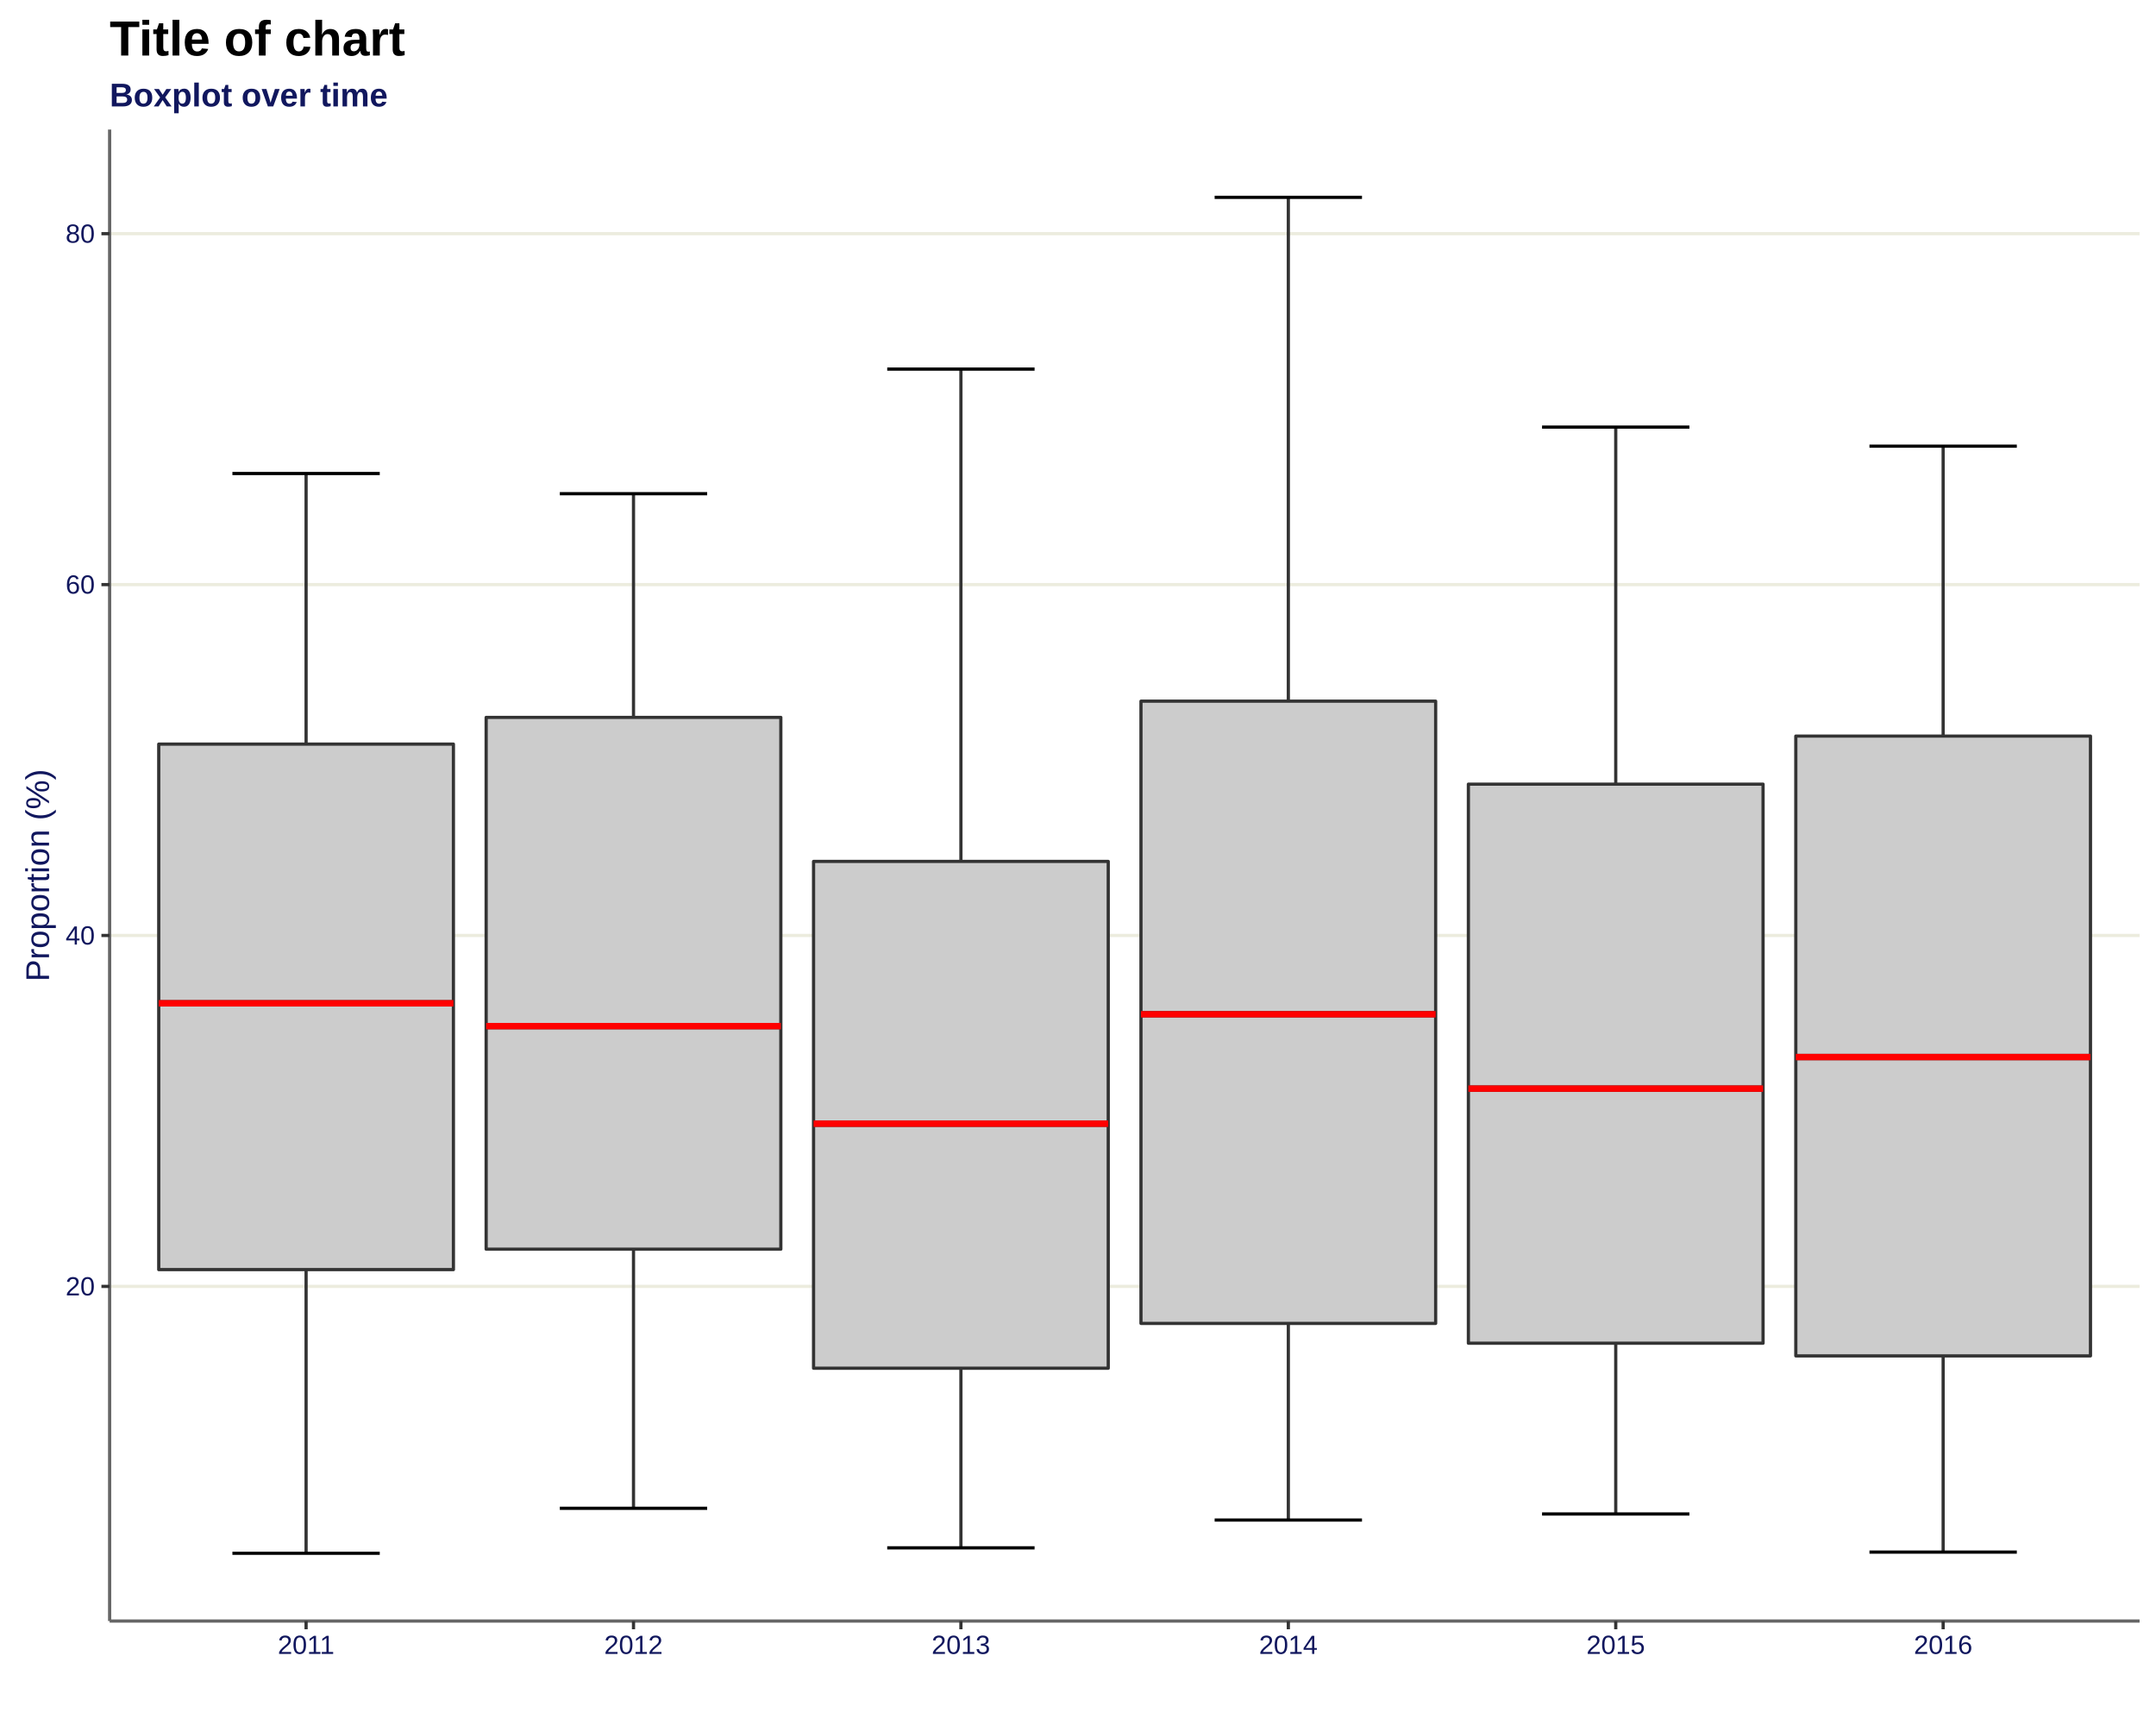
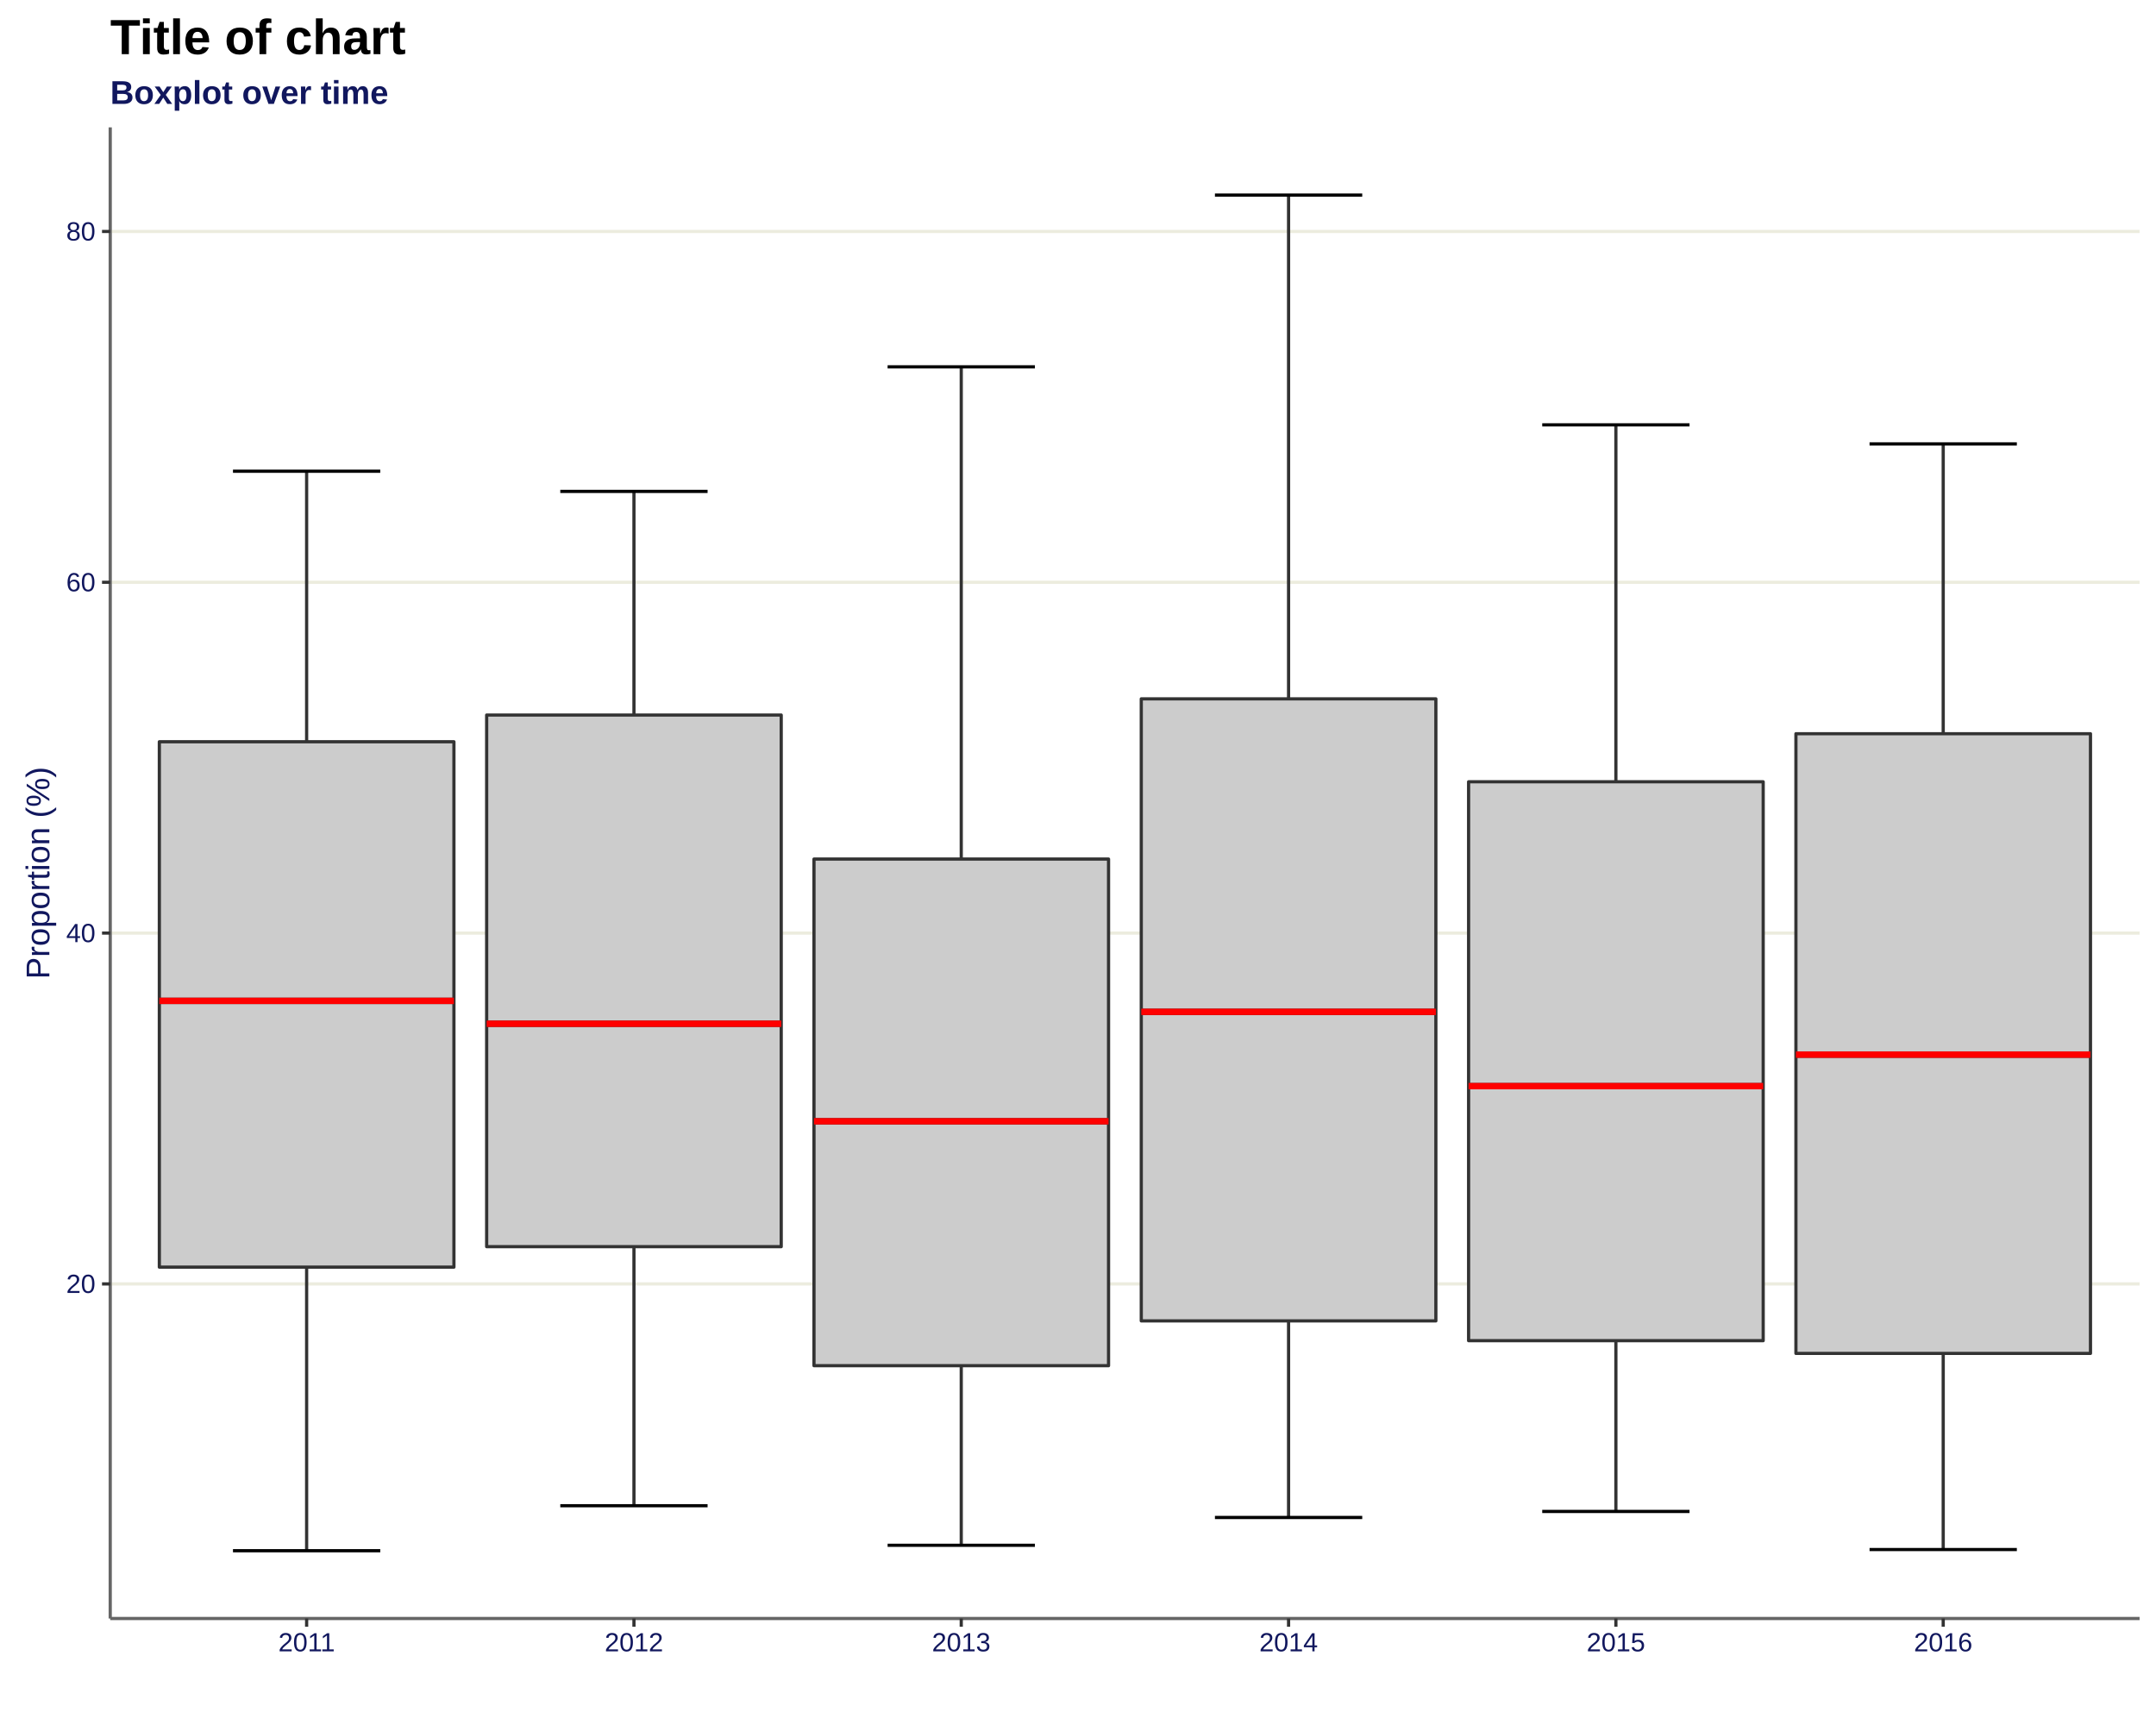
<svg xmlns="http://www.w3.org/2000/svg" viewBox="0 0 720.00 576.00">
  <defs>
    <style type="text/css">
    line, polyline, polygon, path, rect, circle {
      fill: none;
      stroke: #000000;
      stroke-linecap: round;
      stroke-linejoin: round;
      stroke-miterlimit: 10.00;
    }
  </style>
  </defs>
  <rect width="100%" height="100%" style="stroke: none; fill: #FFFFFF;" />
  <defs>
-     <clipPath id="cpMzYuNjF8NzE0LjUyfDU0MS4yOXw0My4yNg==">
-       <rect x="36.61" y="43.26" width="677.91" height="498.04" />
+     <clipPath id="cpMzYuODF8NzE0LjUyfDU0MC40NHw0Mi41Mg==">
+       <rect x="36.81" y="42.52" width="677.71" height="497.91" />
    </clipPath>
  </defs>
-   <polyline points="36.61,429.54 714.52,429.54 " style="stroke-width: 1.07; stroke: #ECECDE; stroke-linecap: butt;" clip-path="url(#cpMzYuNjF8NzE0LjUyfDU0MS4yOXw0My4yNg==)" />
-   <polyline points="36.61,312.37 714.52,312.37 " style="stroke-width: 1.07; stroke: #ECECDE; stroke-linecap: butt;" clip-path="url(#cpMzYuNjF8NzE0LjUyfDU0MS4yOXw0My4yNg==)" />
-   <polyline points="36.61,195.20 714.52,195.20 " style="stroke-width: 1.07; stroke: #ECECDE; stroke-linecap: butt;" clip-path="url(#cpMzYuNjF8NzE0LjUyfDU0MS4yOXw0My4yNg==)" />
-   <polyline points="36.61,78.03 714.52,78.03 " style="stroke-width: 1.07; stroke: #ECECDE; stroke-linecap: butt;" clip-path="url(#cpMzYuNjF8NzE0LjUyfDU0MS4yOXw0My4yNg==)" />
-   <line x1="102.22" y1="248.47" x2="102.22" y2="158.11" style="stroke-width: 1.07; stroke: #333333; stroke-linecap: butt;" clip-path="url(#cpMzYuNjF8NzE0LjUyfDU0MS4yOXw0My4yNg==)" />
-   <line x1="102.22" y1="423.94" x2="102.22" y2="518.66" style="stroke-width: 1.07; stroke: #333333; stroke-linecap: butt;" clip-path="url(#cpMzYuNjF8NzE0LjUyfDU0MS4yOXw0My4yNg==)" />
-   <polygon points="53.01,248.47 53.01,423.94 151.42,423.94 151.42,248.47 53.01,248.47 " style="stroke-width: 1.07; stroke: #333333; fill: #CCCCCC;" clip-path="url(#cpMzYuNjF8NzE0LjUyfDU0MS4yOXw0My4yNg==)" />
-   <line x1="53.01" y1="335.02" x2="151.42" y2="335.02" style="stroke-width: 2.13; stroke: #333333; stroke-linecap: butt;" clip-path="url(#cpMzYuNjF8NzE0LjUyfDU0MS4yOXw0My4yNg==)" />
-   <line x1="211.56" y1="239.55" x2="211.56" y2="164.85" style="stroke-width: 1.07; stroke: #333333; stroke-linecap: butt;" clip-path="url(#cpMzYuNjF8NzE0LjUyfDU0MS4yOXw0My4yNg==)" />
-   <line x1="211.56" y1="417.11" x2="211.56" y2="503.63" style="stroke-width: 1.07; stroke: #333333; stroke-linecap: butt;" clip-path="url(#cpMzYuNjF8NzE0LjUyfDU0MS4yOXw0My4yNg==)" />
-   <polygon points="162.35,239.55 162.35,417.11 260.76,417.11 260.76,239.55 162.35,239.55 " style="stroke-width: 1.07; stroke: #333333; fill: #CCCCCC;" clip-path="url(#cpMzYuNjF8NzE0LjUyfDU0MS4yOXw0My4yNg==)" />
-   <line x1="162.35" y1="342.64" x2="260.76" y2="342.64" style="stroke-width: 2.13; stroke: #333333; stroke-linecap: butt;" clip-path="url(#cpMzYuNjF8NzE0LjUyfDU0MS4yOXw0My4yNg==)" />
-   <line x1="320.90" y1="287.64" x2="320.90" y2="123.25" style="stroke-width: 1.07; stroke: #333333; stroke-linecap: butt;" clip-path="url(#cpMzYuNjF8NzE0LjUyfDU0MS4yOXw0My4yNg==)" />
-   <line x1="320.90" y1="456.86" x2="320.90" y2="516.84" style="stroke-width: 1.07; stroke: #333333; stroke-linecap: butt;" clip-path="url(#cpMzYuNjF8NzE0LjUyfDU0MS4yOXw0My4yNg==)" />
-   <polygon points="271.69,287.64 271.69,456.86 370.10,456.86 370.10,287.64 271.69,287.64 " style="stroke-width: 1.07; stroke: #333333; fill: #CCCCCC;" clip-path="url(#cpMzYuNjF8NzE0LjUyfDU0MS4yOXw0My4yNg==)" />
-   <line x1="271.69" y1="375.22" x2="370.10" y2="375.22" style="stroke-width: 2.13; stroke: #333333; stroke-linecap: butt;" clip-path="url(#cpMzYuNjF8NzE0LjUyfDU0MS4yOXw0My4yNg==)" />
-   <line x1="430.24" y1="234.13" x2="430.24" y2="65.89" style="stroke-width: 1.07; stroke: #333333; stroke-linecap: butt;" clip-path="url(#cpMzYuNjF8NzE0LjUyfDU0MS4yOXw0My4yNg==)" />
-   <line x1="430.24" y1="441.90" x2="430.24" y2="507.56" style="stroke-width: 1.07; stroke: #333333; stroke-linecap: butt;" clip-path="url(#cpMzYuNjF8NzE0LjUyfDU0MS4yOXw0My4yNg==)" />
-   <polygon points="381.03,234.13 381.03,441.90 479.44,441.90 479.44,234.13 381.03,234.13 " style="stroke-width: 1.07; stroke: #333333; fill: #CCCCCC;" clip-path="url(#cpMzYuNjF8NzE0LjUyfDU0MS4yOXw0My4yNg==)" />
-   <line x1="381.03" y1="338.68" x2="479.44" y2="338.68" style="stroke-width: 2.13; stroke: #333333; stroke-linecap: butt;" clip-path="url(#cpMzYuNjF8NzE0LjUyfDU0MS4yOXw0My4yNg==)" />
-   <line x1="539.58" y1="261.84" x2="539.58" y2="142.62" style="stroke-width: 1.07; stroke: #333333; stroke-linecap: butt;" clip-path="url(#cpMzYuNjF8NzE0LjUyfDU0MS4yOXw0My4yNg==)" />
-   <line x1="539.58" y1="448.51" x2="539.58" y2="505.54" style="stroke-width: 1.07; stroke: #333333; stroke-linecap: butt;" clip-path="url(#cpMzYuNjF8NzE0LjUyfDU0MS4yOXw0My4yNg==)" />
-   <polygon points="490.37,261.84 490.37,448.51 588.78,448.51 588.78,261.84 490.37,261.84 " style="stroke-width: 1.07; stroke: #333333; fill: #CCCCCC;" clip-path="url(#cpMzYuNjF8NzE0LjUyfDU0MS4yOXw0My4yNg==)" />
-   <line x1="490.37" y1="363.50" x2="588.78" y2="363.50" style="stroke-width: 2.13; stroke: #333333; stroke-linecap: butt;" clip-path="url(#cpMzYuNjF8NzE0LjUyfDU0MS4yOXw0My4yNg==)" />
-   <line x1="648.92" y1="245.79" x2="648.92" y2="148.98" style="stroke-width: 1.07; stroke: #333333; stroke-linecap: butt;" clip-path="url(#cpMzYuNjF8NzE0LjUyfDU0MS4yOXw0My4yNg==)" />
-   <line x1="648.92" y1="452.75" x2="648.92" y2="518.27" style="stroke-width: 1.07; stroke: #333333; stroke-linecap: butt;" clip-path="url(#cpMzYuNjF8NzE0LjUyfDU0MS4yOXw0My4yNg==)" />
-   <polygon points="599.71,245.79 599.71,452.75 698.12,452.75 698.12,245.79 599.71,245.79 " style="stroke-width: 1.07; stroke: #333333; fill: #CCCCCC;" clip-path="url(#cpMzYuNjF8NzE0LjUyfDU0MS4yOXw0My4yNg==)" />
-   <line x1="599.71" y1="352.97" x2="698.12" y2="352.97" style="stroke-width: 2.13; stroke: #333333; stroke-linecap: butt;" clip-path="url(#cpMzYuNjF8NzE0LjUyfDU0MS4yOXw0My4yNg==)" />
-   <line x1="77.61" y1="158.11" x2="126.82" y2="158.11" style="stroke-width: 1.07; stroke-linecap: butt;" clip-path="url(#cpMzYuNjF8NzE0LjUyfDU0MS4yOXw0My4yNg==)" />
-   <line x1="186.95" y1="164.85" x2="236.16" y2="164.85" style="stroke-width: 1.07; stroke-linecap: butt;" clip-path="url(#cpMzYuNjF8NzE0LjUyfDU0MS4yOXw0My4yNg==)" />
-   <line x1="296.29" y1="123.25" x2="345.50" y2="123.25" style="stroke-width: 1.07; stroke-linecap: butt;" clip-path="url(#cpMzYuNjF8NzE0LjUyfDU0MS4yOXw0My4yNg==)" />
-   <line x1="405.63" y1="65.89" x2="454.84" y2="65.89" style="stroke-width: 1.07; stroke-linecap: butt;" clip-path="url(#cpMzYuNjF8NzE0LjUyfDU0MS4yOXw0My4yNg==)" />
-   <line x1="514.97" y1="142.62" x2="564.18" y2="142.62" style="stroke-width: 1.07; stroke-linecap: butt;" clip-path="url(#cpMzYuNjF8NzE0LjUyfDU0MS4yOXw0My4yNg==)" />
-   <line x1="624.31" y1="148.98" x2="673.52" y2="148.98" style="stroke-width: 1.07; stroke-linecap: butt;" clip-path="url(#cpMzYuNjF8NzE0LjUyfDU0MS4yOXw0My4yNg==)" />
-   <line x1="77.61" y1="518.66" x2="126.82" y2="518.66" style="stroke-width: 1.07; stroke-linecap: butt;" clip-path="url(#cpMzYuNjF8NzE0LjUyfDU0MS4yOXw0My4yNg==)" />
-   <line x1="186.95" y1="503.63" x2="236.16" y2="503.63" style="stroke-width: 1.07; stroke-linecap: butt;" clip-path="url(#cpMzYuNjF8NzE0LjUyfDU0MS4yOXw0My4yNg==)" />
-   <line x1="296.29" y1="516.84" x2="345.50" y2="516.84" style="stroke-width: 1.07; stroke-linecap: butt;" clip-path="url(#cpMzYuNjF8NzE0LjUyfDU0MS4yOXw0My4yNg==)" />
-   <line x1="405.63" y1="507.56" x2="454.84" y2="507.56" style="stroke-width: 1.07; stroke-linecap: butt;" clip-path="url(#cpMzYuNjF8NzE0LjUyfDU0MS4yOXw0My4yNg==)" />
-   <line x1="514.97" y1="505.54" x2="564.18" y2="505.54" style="stroke-width: 1.07; stroke-linecap: butt;" clip-path="url(#cpMzYuNjF8NzE0LjUyfDU0MS4yOXw0My4yNg==)" />
-   <line x1="624.31" y1="518.27" x2="673.52" y2="518.27" style="stroke-width: 1.07; stroke-linecap: butt;" clip-path="url(#cpMzYuNjF8NzE0LjUyfDU0MS4yOXw0My4yNg==)" />
-   <line x1="53.01" y1="335.02" x2="151.42" y2="335.02" style="stroke-width: 2.13; stroke: #FF0000; stroke-linecap: butt;" clip-path="url(#cpMzYuNjF8NzE0LjUyfDU0MS4yOXw0My4yNg==)" />
-   <line x1="162.35" y1="342.64" x2="260.76" y2="342.64" style="stroke-width: 2.13; stroke: #FF0000; stroke-linecap: butt;" clip-path="url(#cpMzYuNjF8NzE0LjUyfDU0MS4yOXw0My4yNg==)" />
-   <line x1="271.69" y1="375.22" x2="370.10" y2="375.22" style="stroke-width: 2.13; stroke: #FF0000; stroke-linecap: butt;" clip-path="url(#cpMzYuNjF8NzE0LjUyfDU0MS4yOXw0My4yNg==)" />
-   <line x1="381.03" y1="338.68" x2="479.44" y2="338.68" style="stroke-width: 2.13; stroke: #FF0000; stroke-linecap: butt;" clip-path="url(#cpMzYuNjF8NzE0LjUyfDU0MS4yOXw0My4yNg==)" />
-   <line x1="490.37" y1="363.50" x2="588.78" y2="363.50" style="stroke-width: 2.13; stroke: #FF0000; stroke-linecap: butt;" clip-path="url(#cpMzYuNjF8NzE0LjUyfDU0MS4yOXw0My4yNg==)" />
-   <line x1="599.71" y1="352.97" x2="698.12" y2="352.97" style="stroke-width: 2.13; stroke: #FF0000; stroke-linecap: butt;" clip-path="url(#cpMzYuNjF8NzE0LjUyfDU0MS4yOXw0My4yNg==)" />
+   <polyline points="36.81,428.71 714.52,428.71 " style="stroke-width: 1.07; stroke: #ECECDE; stroke-linecap: butt;" clip-path="url(#cpMzYuODF8NzE0LjUyfDU0MC40NHw0Mi41Mg==)" />
+   <polyline points="36.81,311.57 714.52,311.57 " style="stroke-width: 1.07; stroke: #ECECDE; stroke-linecap: butt;" clip-path="url(#cpMzYuODF8NzE0LjUyfDU0MC40NHw0Mi41Mg==)" />
+   <polyline points="36.81,194.43 714.52,194.43 " style="stroke-width: 1.07; stroke: #ECECDE; stroke-linecap: butt;" clip-path="url(#cpMzYuODF8NzE0LjUyfDU0MC40NHw0Mi41Mg==)" />
+   <polyline points="36.81,77.29 714.52,77.29 " style="stroke-width: 1.07; stroke: #ECECDE; stroke-linecap: butt;" clip-path="url(#cpMzYuODF8NzE0LjUyfDU0MC40NHw0Mi41Mg==)" />
+   <line x1="102.40" y1="247.68" x2="102.40" y2="157.35" style="stroke-width: 1.07; stroke: #333333; stroke-linecap: butt;" clip-path="url(#cpMzYuODF8NzE0LjUyfDU0MC40NHw0Mi41Mg==)" />
+   <line x1="102.40" y1="423.11" x2="102.40" y2="517.80" style="stroke-width: 1.07; stroke: #333333; stroke-linecap: butt;" clip-path="url(#cpMzYuODF8NzE0LjUyfDU0MC40NHw0Mi41Mg==)" />
+   <polygon points="53.21,247.68 53.21,423.11 151.59,423.11 151.59,247.68 53.21,247.68 " style="stroke-width: 1.07; stroke: #333333; fill: #CCCCCC;" clip-path="url(#cpMzYuODF8NzE0LjUyfDU0MC40NHw0Mi41Mg==)" />
+   <line x1="53.21" y1="334.21" x2="151.59" y2="334.21" style="stroke-width: 2.13; stroke: #333333; stroke-linecap: butt;" clip-path="url(#cpMzYuODF8NzE0LjUyfDU0MC40NHw0Mi41Mg==)" />
+   <line x1="211.71" y1="238.76" x2="211.71" y2="164.08" style="stroke-width: 1.07; stroke: #333333; stroke-linecap: butt;" clip-path="url(#cpMzYuODF8NzE0LjUyfDU0MC40NHw0Mi41Mg==)" />
+   <line x1="211.71" y1="416.28" x2="211.71" y2="502.78" style="stroke-width: 1.07; stroke: #333333; stroke-linecap: butt;" clip-path="url(#cpMzYuODF8NzE0LjUyfDU0MC40NHw0Mi41Mg==)" />
+   <polygon points="162.52,238.76 162.52,416.28 260.89,416.28 260.89,238.76 162.52,238.76 " style="stroke-width: 1.07; stroke: #333333; fill: #CCCCCC;" clip-path="url(#cpMzYuODF8NzE0LjUyfDU0MC40NHw0Mi41Mg==)" />
+   <line x1="162.52" y1="341.84" x2="260.89" y2="341.84" style="stroke-width: 2.13; stroke: #333333; stroke-linecap: butt;" clip-path="url(#cpMzYuODF8NzE0LjUyfDU0MC40NHw0Mi41Mg==)" />
+   <line x1="321.01" y1="286.85" x2="321.01" y2="122.50" style="stroke-width: 1.07; stroke: #333333; stroke-linecap: butt;" clip-path="url(#cpMzYuODF8NzE0LjUyfDU0MC40NHw0Mi41Mg==)" />
+   <line x1="321.01" y1="456.02" x2="321.01" y2="515.99" style="stroke-width: 1.07; stroke: #333333; stroke-linecap: butt;" clip-path="url(#cpMzYuODF8NzE0LjUyfDU0MC40NHw0Mi41Mg==)" />
+   <polygon points="271.83,286.85 271.83,456.02 370.20,456.02 370.20,286.85 271.83,286.85 " style="stroke-width: 1.07; stroke: #333333; fill: #CCCCCC;" clip-path="url(#cpMzYuODF8NzE0LjUyfDU0MC40NHw0Mi41Mg==)" />
+   <line x1="271.83" y1="374.41" x2="370.20" y2="374.41" style="stroke-width: 2.13; stroke: #333333; stroke-linecap: butt;" clip-path="url(#cpMzYuODF8NzE0LjUyfDU0MC40NHw0Mi41Mg==)" />
+   <line x1="430.32" y1="233.35" x2="430.32" y2="65.15" style="stroke-width: 1.07; stroke: #333333; stroke-linecap: butt;" clip-path="url(#cpMzYuODF8NzE0LjUyfDU0MC40NHw0Mi41Mg==)" />
+   <line x1="430.32" y1="441.07" x2="430.32" y2="506.71" style="stroke-width: 1.07; stroke: #333333; stroke-linecap: butt;" clip-path="url(#cpMzYuODF8NzE0LjUyfDU0MC40NHw0Mi41Mg==)" />
+   <polygon points="381.13,233.35 381.13,441.07 479.51,441.07 479.51,233.35 381.13,233.35 " style="stroke-width: 1.07; stroke: #333333; fill: #CCCCCC;" clip-path="url(#cpMzYuODF8NzE0LjUyfDU0MC40NHw0Mi41Mg==)" />
+   <line x1="381.13" y1="337.87" x2="479.51" y2="337.87" style="stroke-width: 2.13; stroke: #333333; stroke-linecap: butt;" clip-path="url(#cpMzYuODF8NzE0LjUyfDU0MC40NHw0Mi41Mg==)" />
+   <line x1="539.63" y1="261.05" x2="539.63" y2="141.86" style="stroke-width: 1.07; stroke: #333333; stroke-linecap: butt;" clip-path="url(#cpMzYuODF8NzE0LjUyfDU0MC40NHw0Mi41Mg==)" />
+   <line x1="539.63" y1="447.67" x2="539.63" y2="504.69" style="stroke-width: 1.07; stroke: #333333; stroke-linecap: butt;" clip-path="url(#cpMzYuODF8NzE0LjUyfDU0MC40NHw0Mi41Mg==)" />
+   <polygon points="490.44,261.05 490.44,447.67 588.82,447.67 588.82,261.05 490.44,261.05 " style="stroke-width: 1.07; stroke: #333333; fill: #CCCCCC;" clip-path="url(#cpMzYuODF8NzE0LjUyfDU0MC40NHw0Mi41Mg==)" />
+   <line x1="490.44" y1="362.68" x2="588.82" y2="362.68" style="stroke-width: 2.13; stroke: #333333; stroke-linecap: butt;" clip-path="url(#cpMzYuODF8NzE0LjUyfDU0MC40NHw0Mi41Mg==)" />
+   <line x1="648.94" y1="245.00" x2="648.94" y2="148.22" style="stroke-width: 1.07; stroke: #333333; stroke-linecap: butt;" clip-path="url(#cpMzYuODF8NzE0LjUyfDU0MC40NHw0Mi41Mg==)" />
+   <line x1="648.94" y1="451.92" x2="648.94" y2="517.41" style="stroke-width: 1.07; stroke: #333333; stroke-linecap: butt;" clip-path="url(#cpMzYuODF8NzE0LjUyfDU0MC40NHw0Mi41Mg==)" />
+   <polygon points="599.75,245.00 599.75,451.92 698.12,451.92 698.12,245.00 599.75,245.00 " style="stroke-width: 1.07; stroke: #333333; fill: #CCCCCC;" clip-path="url(#cpMzYuODF8NzE0LjUyfDU0MC40NHw0Mi41Mg==)" />
+   <line x1="599.75" y1="352.16" x2="698.12" y2="352.16" style="stroke-width: 2.13; stroke: #333333; stroke-linecap: butt;" clip-path="url(#cpMzYuODF8NzE0LjUyfDU0MC40NHw0Mi41Mg==)" />
+   <line x1="77.80" y1="157.35" x2="126.99" y2="157.35" style="stroke-width: 1.07; stroke-linecap: butt;" clip-path="url(#cpMzYuODF8NzE0LjUyfDU0MC40NHw0Mi41Mg==)" />
+   <line x1="187.11" y1="164.08" x2="236.30" y2="164.08" style="stroke-width: 1.07; stroke-linecap: butt;" clip-path="url(#cpMzYuODF8NzE0LjUyfDU0MC40NHw0Mi41Mg==)" />
+   <line x1="296.42" y1="122.50" x2="345.61" y2="122.50" style="stroke-width: 1.07; stroke-linecap: butt;" clip-path="url(#cpMzYuODF8NzE0LjUyfDU0MC40NHw0Mi41Mg==)" />
+   <line x1="405.73" y1="65.15" x2="454.92" y2="65.15" style="stroke-width: 1.07; stroke-linecap: butt;" clip-path="url(#cpMzYuODF8NzE0LjUyfDU0MC40NHw0Mi41Mg==)" />
+   <line x1="515.03" y1="141.86" x2="564.22" y2="141.86" style="stroke-width: 1.07; stroke-linecap: butt;" clip-path="url(#cpMzYuODF8NzE0LjUyfDU0MC40NHw0Mi41Mg==)" />
+   <line x1="624.34" y1="148.22" x2="673.53" y2="148.22" style="stroke-width: 1.07; stroke-linecap: butt;" clip-path="url(#cpMzYuODF8NzE0LjUyfDU0MC40NHw0Mi41Mg==)" />
+   <line x1="77.80" y1="517.80" x2="126.99" y2="517.80" style="stroke-width: 1.07; stroke-linecap: butt;" clip-path="url(#cpMzYuODF8NzE0LjUyfDU0MC40NHw0Mi41Mg==)" />
+   <line x1="187.11" y1="502.78" x2="236.30" y2="502.78" style="stroke-width: 1.07; stroke-linecap: butt;" clip-path="url(#cpMzYuODF8NzE0LjUyfDU0MC40NHw0Mi41Mg==)" />
+   <line x1="296.42" y1="515.99" x2="345.61" y2="515.99" style="stroke-width: 1.07; stroke-linecap: butt;" clip-path="url(#cpMzYuODF8NzE0LjUyfDU0MC40NHw0Mi41Mg==)" />
+   <line x1="405.73" y1="506.71" x2="454.92" y2="506.71" style="stroke-width: 1.07; stroke-linecap: butt;" clip-path="url(#cpMzYuODF8NzE0LjUyfDU0MC40NHw0Mi41Mg==)" />
+   <line x1="515.03" y1="504.69" x2="564.22" y2="504.69" style="stroke-width: 1.07; stroke-linecap: butt;" clip-path="url(#cpMzYuODF8NzE0LjUyfDU0MC40NHw0Mi41Mg==)" />
+   <line x1="624.34" y1="517.41" x2="673.53" y2="517.41" style="stroke-width: 1.07; stroke-linecap: butt;" clip-path="url(#cpMzYuODF8NzE0LjUyfDU0MC40NHw0Mi41Mg==)" />
+   <line x1="53.21" y1="334.21" x2="151.59" y2="334.21" style="stroke-width: 2.13; stroke: #FF0000; stroke-linecap: butt;" clip-path="url(#cpMzYuODF8NzE0LjUyfDU0MC40NHw0Mi41Mg==)" />
+   <line x1="162.52" y1="341.84" x2="260.89" y2="341.84" style="stroke-width: 2.13; stroke: #FF0000; stroke-linecap: butt;" clip-path="url(#cpMzYuODF8NzE0LjUyfDU0MC40NHw0Mi41Mg==)" />
+   <line x1="271.83" y1="374.41" x2="370.20" y2="374.41" style="stroke-width: 2.13; stroke: #FF0000; stroke-linecap: butt;" clip-path="url(#cpMzYuODF8NzE0LjUyfDU0MC40NHw0Mi41Mg==)" />
+   <line x1="381.13" y1="337.87" x2="479.51" y2="337.87" style="stroke-width: 2.13; stroke: #FF0000; stroke-linecap: butt;" clip-path="url(#cpMzYuODF8NzE0LjUyfDU0MC40NHw0Mi41Mg==)" />
+   <line x1="490.44" y1="362.68" x2="588.82" y2="362.68" style="stroke-width: 2.13; stroke: #FF0000; stroke-linecap: butt;" clip-path="url(#cpMzYuODF8NzE0LjUyfDU0MC40NHw0Mi41Mg==)" />
+   <line x1="599.75" y1="352.16" x2="698.12" y2="352.16" style="stroke-width: 2.13; stroke: #FF0000; stroke-linecap: butt;" clip-path="url(#cpMzYuODF8NzE0LjUyfDU0MC40NHw0Mi41Mg==)" />
  <defs>
    <clipPath id="cpMC4wMHw3MjAuMDB8NTc2LjAwfDAuMDA=">
      <rect x="0.00" y="0.00" width="720.00" height="576.00" />
    </clipPath>
  </defs>
-   <polyline points="36.61,541.29 36.61,43.26 " style="stroke-width: 1.07; stroke: #666666; stroke-linecap: butt;" clip-path="url(#cpMC4wMHw3MjAuMDB8NTc2LjAwfDAuMDA=)" />
+   <polyline points="36.81,540.44 36.81,42.52 " style="stroke-width: 1.07; stroke: #666666; stroke-linecap: butt;" clip-path="url(#cpMC4wMHw3MjAuMDB8NTc2LjAwfDAuMDA=)" />
  <g clip-path="url(#cpMC4wMHw3MjAuMDB8NTc2LjAwfDAuMDA=)">
-     <text x="21.90" y="432.56" style="font-size: 8.80px; fill: #11175E; font-family: Liberation Sans;" textLength="9.78px" lengthAdjust="spacingAndGlyphs">20</text>
+     <text x="22.10" y="431.73" style="font-size: 8.80px; fill: #11175E; font-family: Liberation Sans;" textLength="9.78px" lengthAdjust="spacingAndGlyphs">20</text>
  </g>
  <g clip-path="url(#cpMC4wMHw3MjAuMDB8NTc2LjAwfDAuMDA=)">
-     <text x="21.90" y="315.39" style="font-size: 8.80px; fill: #11175E; font-family: Liberation Sans;" textLength="9.78px" lengthAdjust="spacingAndGlyphs">40</text>
+     <text x="22.10" y="314.59" style="font-size: 8.80px; fill: #11175E; font-family: Liberation Sans;" textLength="9.78px" lengthAdjust="spacingAndGlyphs">40</text>
  </g>
  <g clip-path="url(#cpMC4wMHw3MjAuMDB8NTc2LjAwfDAuMDA=)">
-     <text x="21.90" y="198.22" style="font-size: 8.80px; fill: #11175E; font-family: Liberation Sans;" textLength="9.78px" lengthAdjust="spacingAndGlyphs">60</text>
+     <text x="22.10" y="197.45" style="font-size: 8.80px; fill: #11175E; font-family: Liberation Sans;" textLength="9.78px" lengthAdjust="spacingAndGlyphs">60</text>
  </g>
  <g clip-path="url(#cpMC4wMHw3MjAuMDB8NTc2LjAwfDAuMDA=)">
-     <text x="21.90" y="81.05" style="font-size: 8.80px; fill: #11175E; font-family: Liberation Sans;" textLength="9.78px" lengthAdjust="spacingAndGlyphs">80</text>
+     <text x="22.10" y="80.31" style="font-size: 8.80px; fill: #11175E; font-family: Liberation Sans;" textLength="9.78px" lengthAdjust="spacingAndGlyphs">80</text>
  </g>
-   <polyline points="33.87,429.54 36.61,429.54 " style="stroke-width: 1.07; stroke: #333333; stroke-linecap: butt;" clip-path="url(#cpMC4wMHw3MjAuMDB8NTc2LjAwfDAuMDA=)" />
-   <polyline points="33.87,312.37 36.61,312.37 " style="stroke-width: 1.07; stroke: #333333; stroke-linecap: butt;" clip-path="url(#cpMC4wMHw3MjAuMDB8NTc2LjAwfDAuMDA=)" />
-   <polyline points="33.87,195.20 36.61,195.20 " style="stroke-width: 1.07; stroke: #333333; stroke-linecap: butt;" clip-path="url(#cpMC4wMHw3MjAuMDB8NTc2LjAwfDAuMDA=)" />
-   <polyline points="33.87,78.03 36.61,78.03 " style="stroke-width: 1.07; stroke: #333333; stroke-linecap: butt;" clip-path="url(#cpMC4wMHw3MjAuMDB8NTc2LjAwfDAuMDA=)" />
-   <polyline points="36.61,541.29 714.52,541.29 " style="stroke-width: 1.07; stroke: #666666; stroke-linecap: butt;" clip-path="url(#cpMC4wMHw3MjAuMDB8NTc2LjAwfDAuMDA=)" />
-   <polyline points="102.22,544.03 102.22,541.29 " style="stroke-width: 1.07; stroke: #333333; stroke-linecap: butt;" clip-path="url(#cpMC4wMHw3MjAuMDB8NTc2LjAwfDAuMDA=)" />
-   <polyline points="211.56,544.03 211.56,541.29 " style="stroke-width: 1.07; stroke: #333333; stroke-linecap: butt;" clip-path="url(#cpMC4wMHw3MjAuMDB8NTc2LjAwfDAuMDA=)" />
-   <polyline points="320.90,544.03 320.90,541.29 " style="stroke-width: 1.07; stroke: #333333; stroke-linecap: butt;" clip-path="url(#cpMC4wMHw3MjAuMDB8NTc2LjAwfDAuMDA=)" />
-   <polyline points="430.24,544.03 430.24,541.29 " style="stroke-width: 1.07; stroke: #333333; stroke-linecap: butt;" clip-path="url(#cpMC4wMHw3MjAuMDB8NTc2LjAwfDAuMDA=)" />
-   <polyline points="539.58,544.03 539.58,541.29 " style="stroke-width: 1.07; stroke: #333333; stroke-linecap: butt;" clip-path="url(#cpMC4wMHw3MjAuMDB8NTc2LjAwfDAuMDA=)" />
-   <polyline points="648.92,544.03 648.92,541.29 " style="stroke-width: 1.07; stroke: #333333; stroke-linecap: butt;" clip-path="url(#cpMC4wMHw3MjAuMDB8NTc2LjAwfDAuMDA=)" />
+   <polyline points="34.07,428.71 36.81,428.71 " style="stroke-width: 1.07; stroke: #333333; stroke-linecap: butt;" clip-path="url(#cpMC4wMHw3MjAuMDB8NTc2LjAwfDAuMDA=)" />
+   <polyline points="34.07,311.57 36.81,311.57 " style="stroke-width: 1.07; stroke: #333333; stroke-linecap: butt;" clip-path="url(#cpMC4wMHw3MjAuMDB8NTc2LjAwfDAuMDA=)" />
+   <polyline points="34.07,194.43 36.81,194.43 " style="stroke-width: 1.07; stroke: #333333; stroke-linecap: butt;" clip-path="url(#cpMC4wMHw3MjAuMDB8NTc2LjAwfDAuMDA=)" />
+   <polyline points="34.07,77.29 36.81,77.29 " style="stroke-width: 1.07; stroke: #333333; stroke-linecap: butt;" clip-path="url(#cpMC4wMHw3MjAuMDB8NTc2LjAwfDAuMDA=)" />
+   <polyline points="36.81,540.44 714.52,540.44 " style="stroke-width: 1.07; stroke: #666666; stroke-linecap: butt;" clip-path="url(#cpMC4wMHw3MjAuMDB8NTc2LjAwfDAuMDA=)" />
+   <polyline points="102.40,543.18 102.40,540.44 " style="stroke-width: 1.07; stroke: #333333; stroke-linecap: butt;" clip-path="url(#cpMC4wMHw3MjAuMDB8NTc2LjAwfDAuMDA=)" />
+   <polyline points="211.71,543.18 211.71,540.44 " style="stroke-width: 1.07; stroke: #333333; stroke-linecap: butt;" clip-path="url(#cpMC4wMHw3MjAuMDB8NTc2LjAwfDAuMDA=)" />
+   <polyline points="321.01,543.18 321.01,540.44 " style="stroke-width: 1.07; stroke: #333333; stroke-linecap: butt;" clip-path="url(#cpMC4wMHw3MjAuMDB8NTc2LjAwfDAuMDA=)" />
+   <polyline points="430.32,543.18 430.32,540.44 " style="stroke-width: 1.07; stroke: #333333; stroke-linecap: butt;" clip-path="url(#cpMC4wMHw3MjAuMDB8NTc2LjAwfDAuMDA=)" />
+   <polyline points="539.63,543.18 539.63,540.44 " style="stroke-width: 1.07; stroke: #333333; stroke-linecap: butt;" clip-path="url(#cpMC4wMHw3MjAuMDB8NTc2LjAwfDAuMDA=)" />
+   <polyline points="648.94,543.18 648.94,540.44 " style="stroke-width: 1.07; stroke: #333333; stroke-linecap: butt;" clip-path="url(#cpMC4wMHw3MjAuMDB8NTc2LjAwfDAuMDA=)" />
  <g clip-path="url(#cpMC4wMHw3MjAuMDB8NTc2LjAwfDAuMDA=)">
-     <text x="92.76" y="552.27" style="font-size: 8.80px; fill: #11175E; font-family: Liberation Sans;" textLength="18.91px" lengthAdjust="spacingAndGlyphs">2011</text>
+     <text x="92.95" y="551.41" style="font-size: 8.80px; fill: #11175E; font-family: Liberation Sans;" textLength="18.91px" lengthAdjust="spacingAndGlyphs">2011</text>
  </g>
  <g clip-path="url(#cpMC4wMHw3MjAuMDB8NTc2LjAwfDAuMDA=)">
-     <text x="201.77" y="552.27" style="font-size: 8.80px; fill: #11175E; font-family: Liberation Sans;" textLength="19.56px" lengthAdjust="spacingAndGlyphs">2012</text>
+     <text x="201.93" y="551.41" style="font-size: 8.80px; fill: #11175E; font-family: Liberation Sans;" textLength="19.56px" lengthAdjust="spacingAndGlyphs">2012</text>
  </g>
  <g clip-path="url(#cpMC4wMHw3MjAuMDB8NTc2LjAwfDAuMDA=)">
-     <text x="311.11" y="552.27" style="font-size: 8.80px; fill: #11175E; font-family: Liberation Sans;" textLength="19.56px" lengthAdjust="spacingAndGlyphs">2013</text>
+     <text x="311.23" y="551.41" style="font-size: 8.80px; fill: #11175E; font-family: Liberation Sans;" textLength="19.56px" lengthAdjust="spacingAndGlyphs">2013</text>
  </g>
  <g clip-path="url(#cpMC4wMHw3MjAuMDB8NTc2LjAwfDAuMDA=)">
-     <text x="420.45" y="552.27" style="font-size: 8.80px; fill: #11175E; font-family: Liberation Sans;" textLength="19.56px" lengthAdjust="spacingAndGlyphs">2014</text>
+     <text x="420.54" y="551.41" style="font-size: 8.80px; fill: #11175E; font-family: Liberation Sans;" textLength="19.56px" lengthAdjust="spacingAndGlyphs">2014</text>
  </g>
  <g clip-path="url(#cpMC4wMHw3MjAuMDB8NTc2LjAwfDAuMDA=)">
-     <text x="529.79" y="552.27" style="font-size: 8.80px; fill: #11175E; font-family: Liberation Sans;" textLength="19.56px" lengthAdjust="spacingAndGlyphs">2015</text>
+     <text x="529.85" y="551.41" style="font-size: 8.80px; fill: #11175E; font-family: Liberation Sans;" textLength="19.56px" lengthAdjust="spacingAndGlyphs">2015</text>
  </g>
  <g clip-path="url(#cpMC4wMHw3MjAuMDB8NTc2LjAwfDAuMDA=)">
-     <text x="639.14" y="552.27" style="font-size: 8.80px; fill: #11175E; font-family: Liberation Sans;" textLength="19.56px" lengthAdjust="spacingAndGlyphs">2016</text>
+     <text x="639.15" y="551.41" style="font-size: 8.80px; fill: #11175E; font-family: Liberation Sans;" textLength="19.56px" lengthAdjust="spacingAndGlyphs">2016</text>
  </g>
  <g clip-path="url(#cpMC4wMHw3MjAuMDB8NTc2LjAwfDAuMDA=)">
-     <text transform="translate(16.37,327.74) rotate(-90)" style="font-size: 11.00px; fill: #11175E; font-family: Liberation Sans;" textLength="70.94px" lengthAdjust="spacingAndGlyphs">Proportion (%)</text>
+     <text transform="translate(16.48,326.95) rotate(-90)" style="font-size: 11.00px; fill: #11175E; font-family: Liberation Sans;" textLength="70.94px" lengthAdjust="spacingAndGlyphs">Proportion (%)</text>
  </g>
  <g clip-path="url(#cpMC4wMHw3MjAuMDB8NTc2LjAwfDAuMDA=)">
-     <text x="36.61" y="35.54" style="font-size: 11.00px; font-weight: bold; fill: #11175E; font-family: Liberation Sans;" textLength="92.94px" lengthAdjust="spacingAndGlyphs">Boxplot over time</text>
+     <text x="36.81" y="34.70" style="font-size: 11.00px; font-weight: bold; fill: #11175E; font-family: Liberation Sans;" textLength="92.94px" lengthAdjust="spacingAndGlyphs">Boxplot over time</text>
  </g>
  <g clip-path="url(#cpMC4wMHw3MjAuMDB8NTc2LjAwfDAuMDA=)">
-     <text x="36.61" y="18.55" style="font-size: 16.50px; font-weight: bold; font-family: Liberation Sans;" textLength="98.69px" lengthAdjust="spacingAndGlyphs">Title of chart</text>
+     <text x="36.81" y="18.08" style="font-size: 16.50px; font-weight: bold; font-family: Liberation Sans;" textLength="98.69px" lengthAdjust="spacingAndGlyphs">Title of chart</text>
  </g>
</svg>
